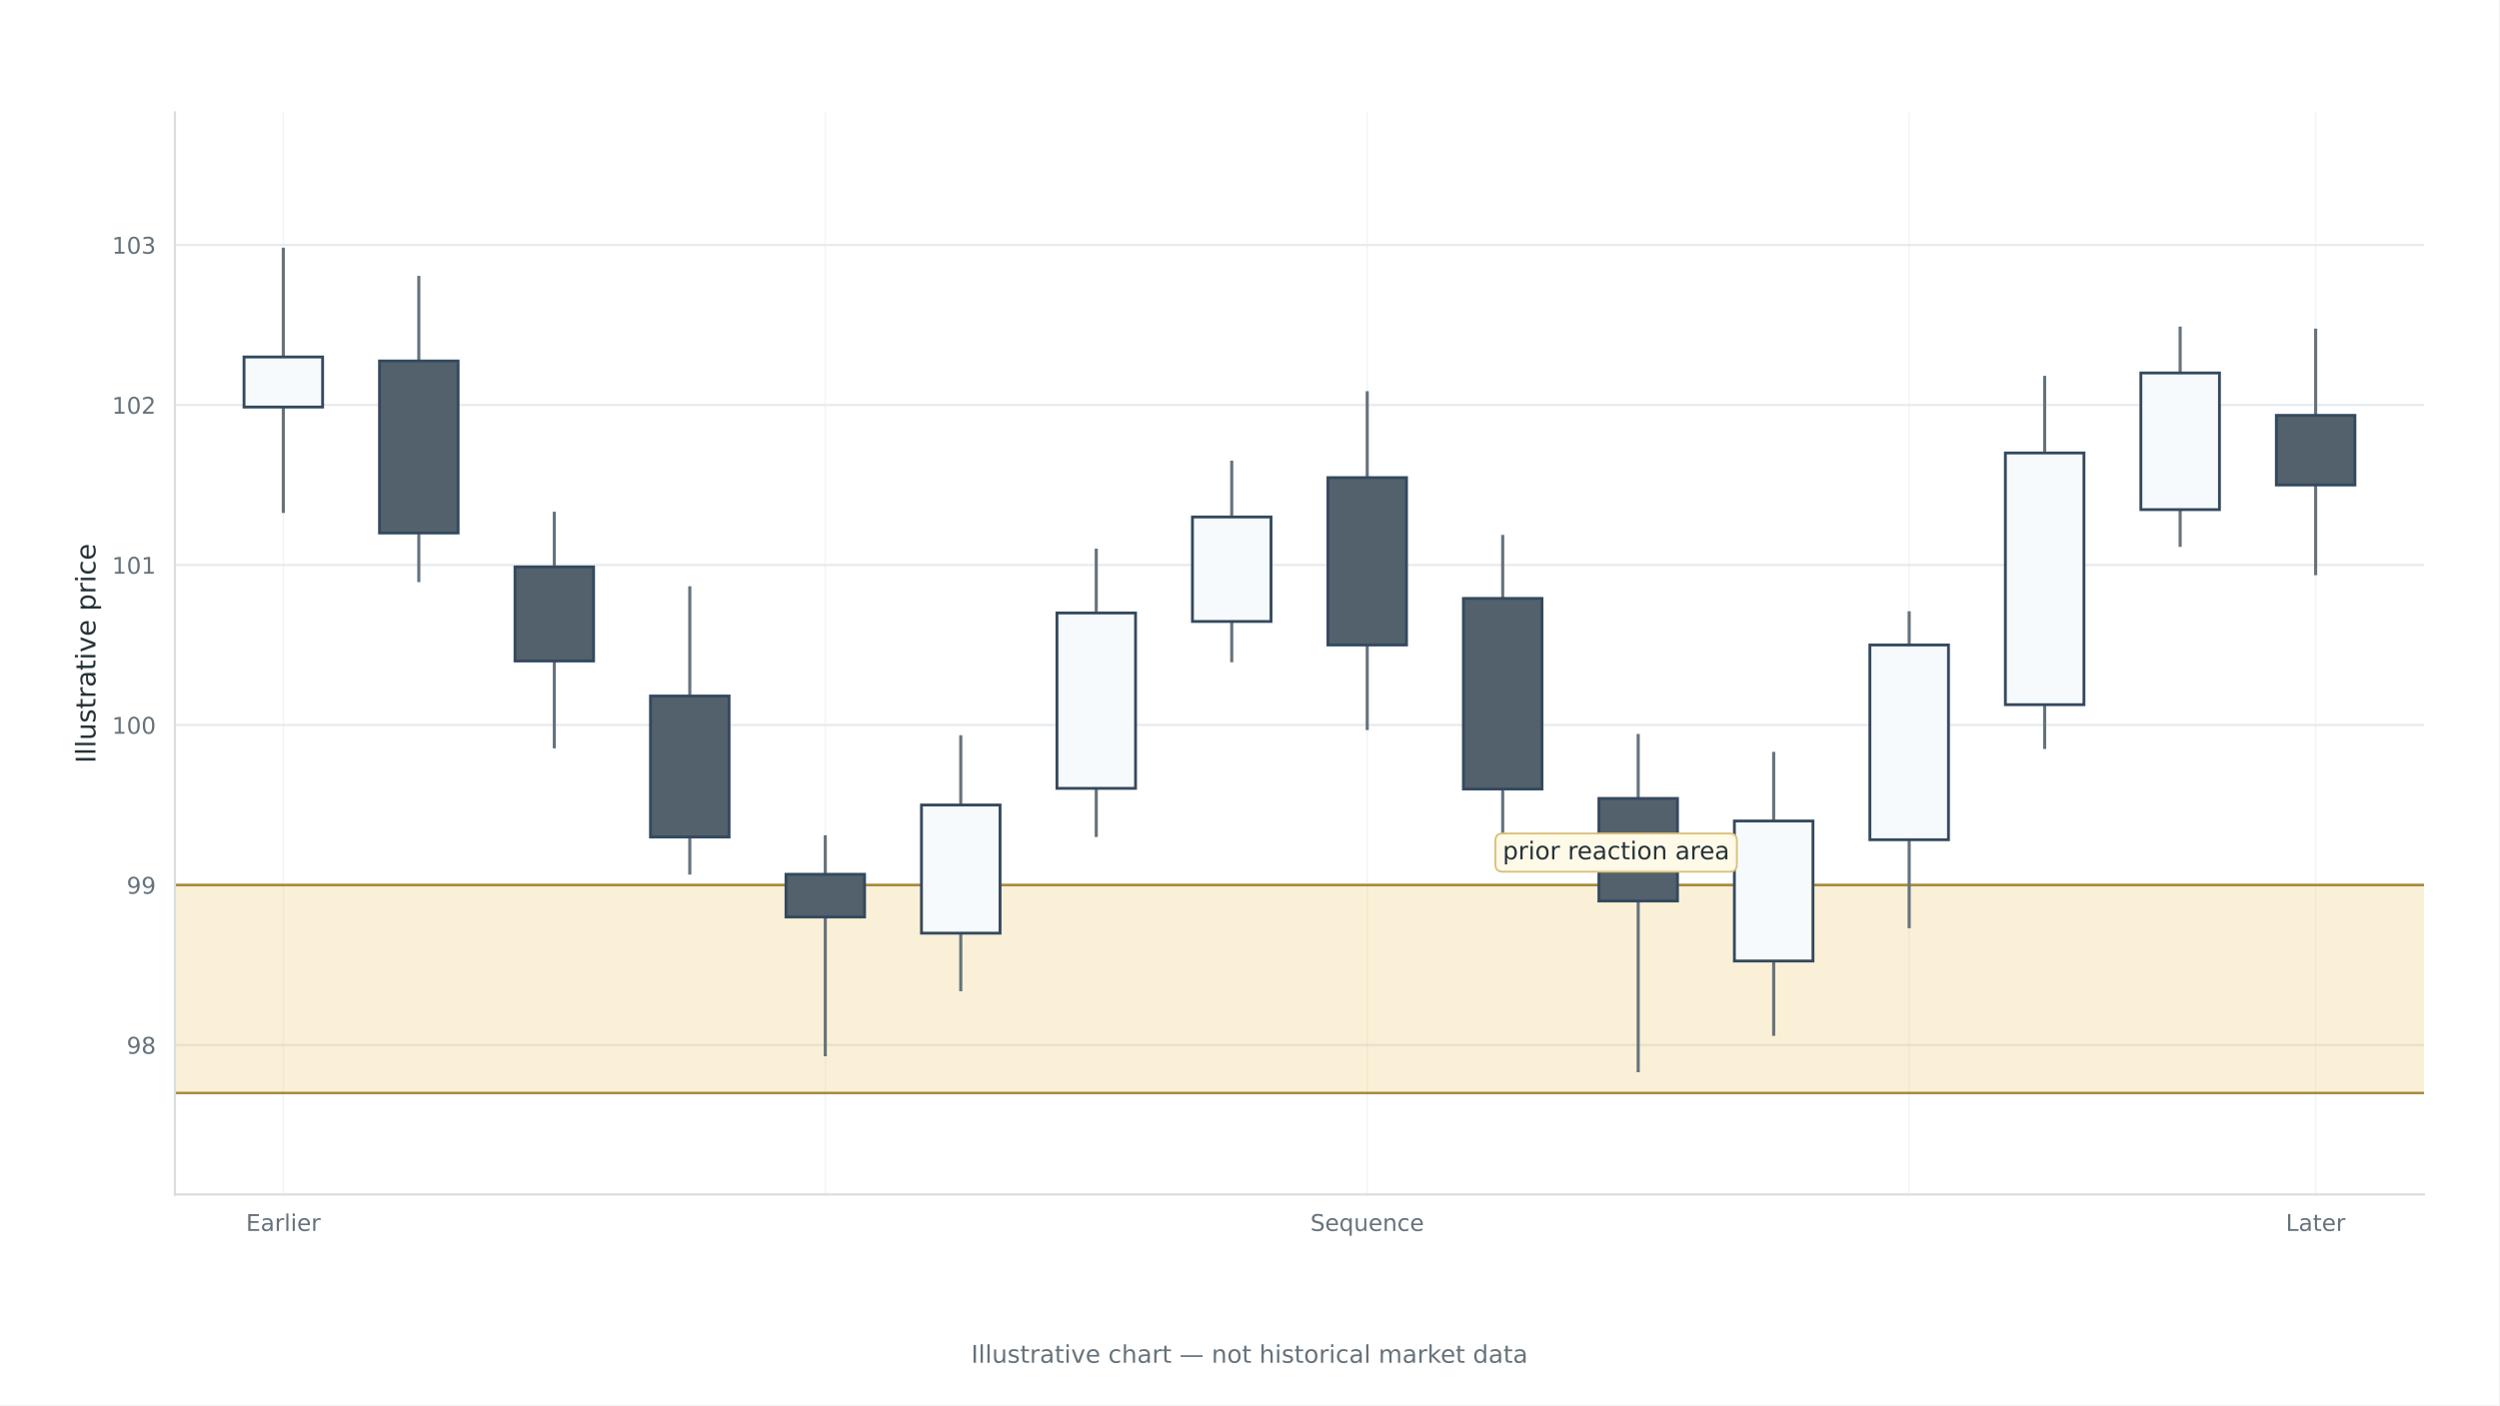
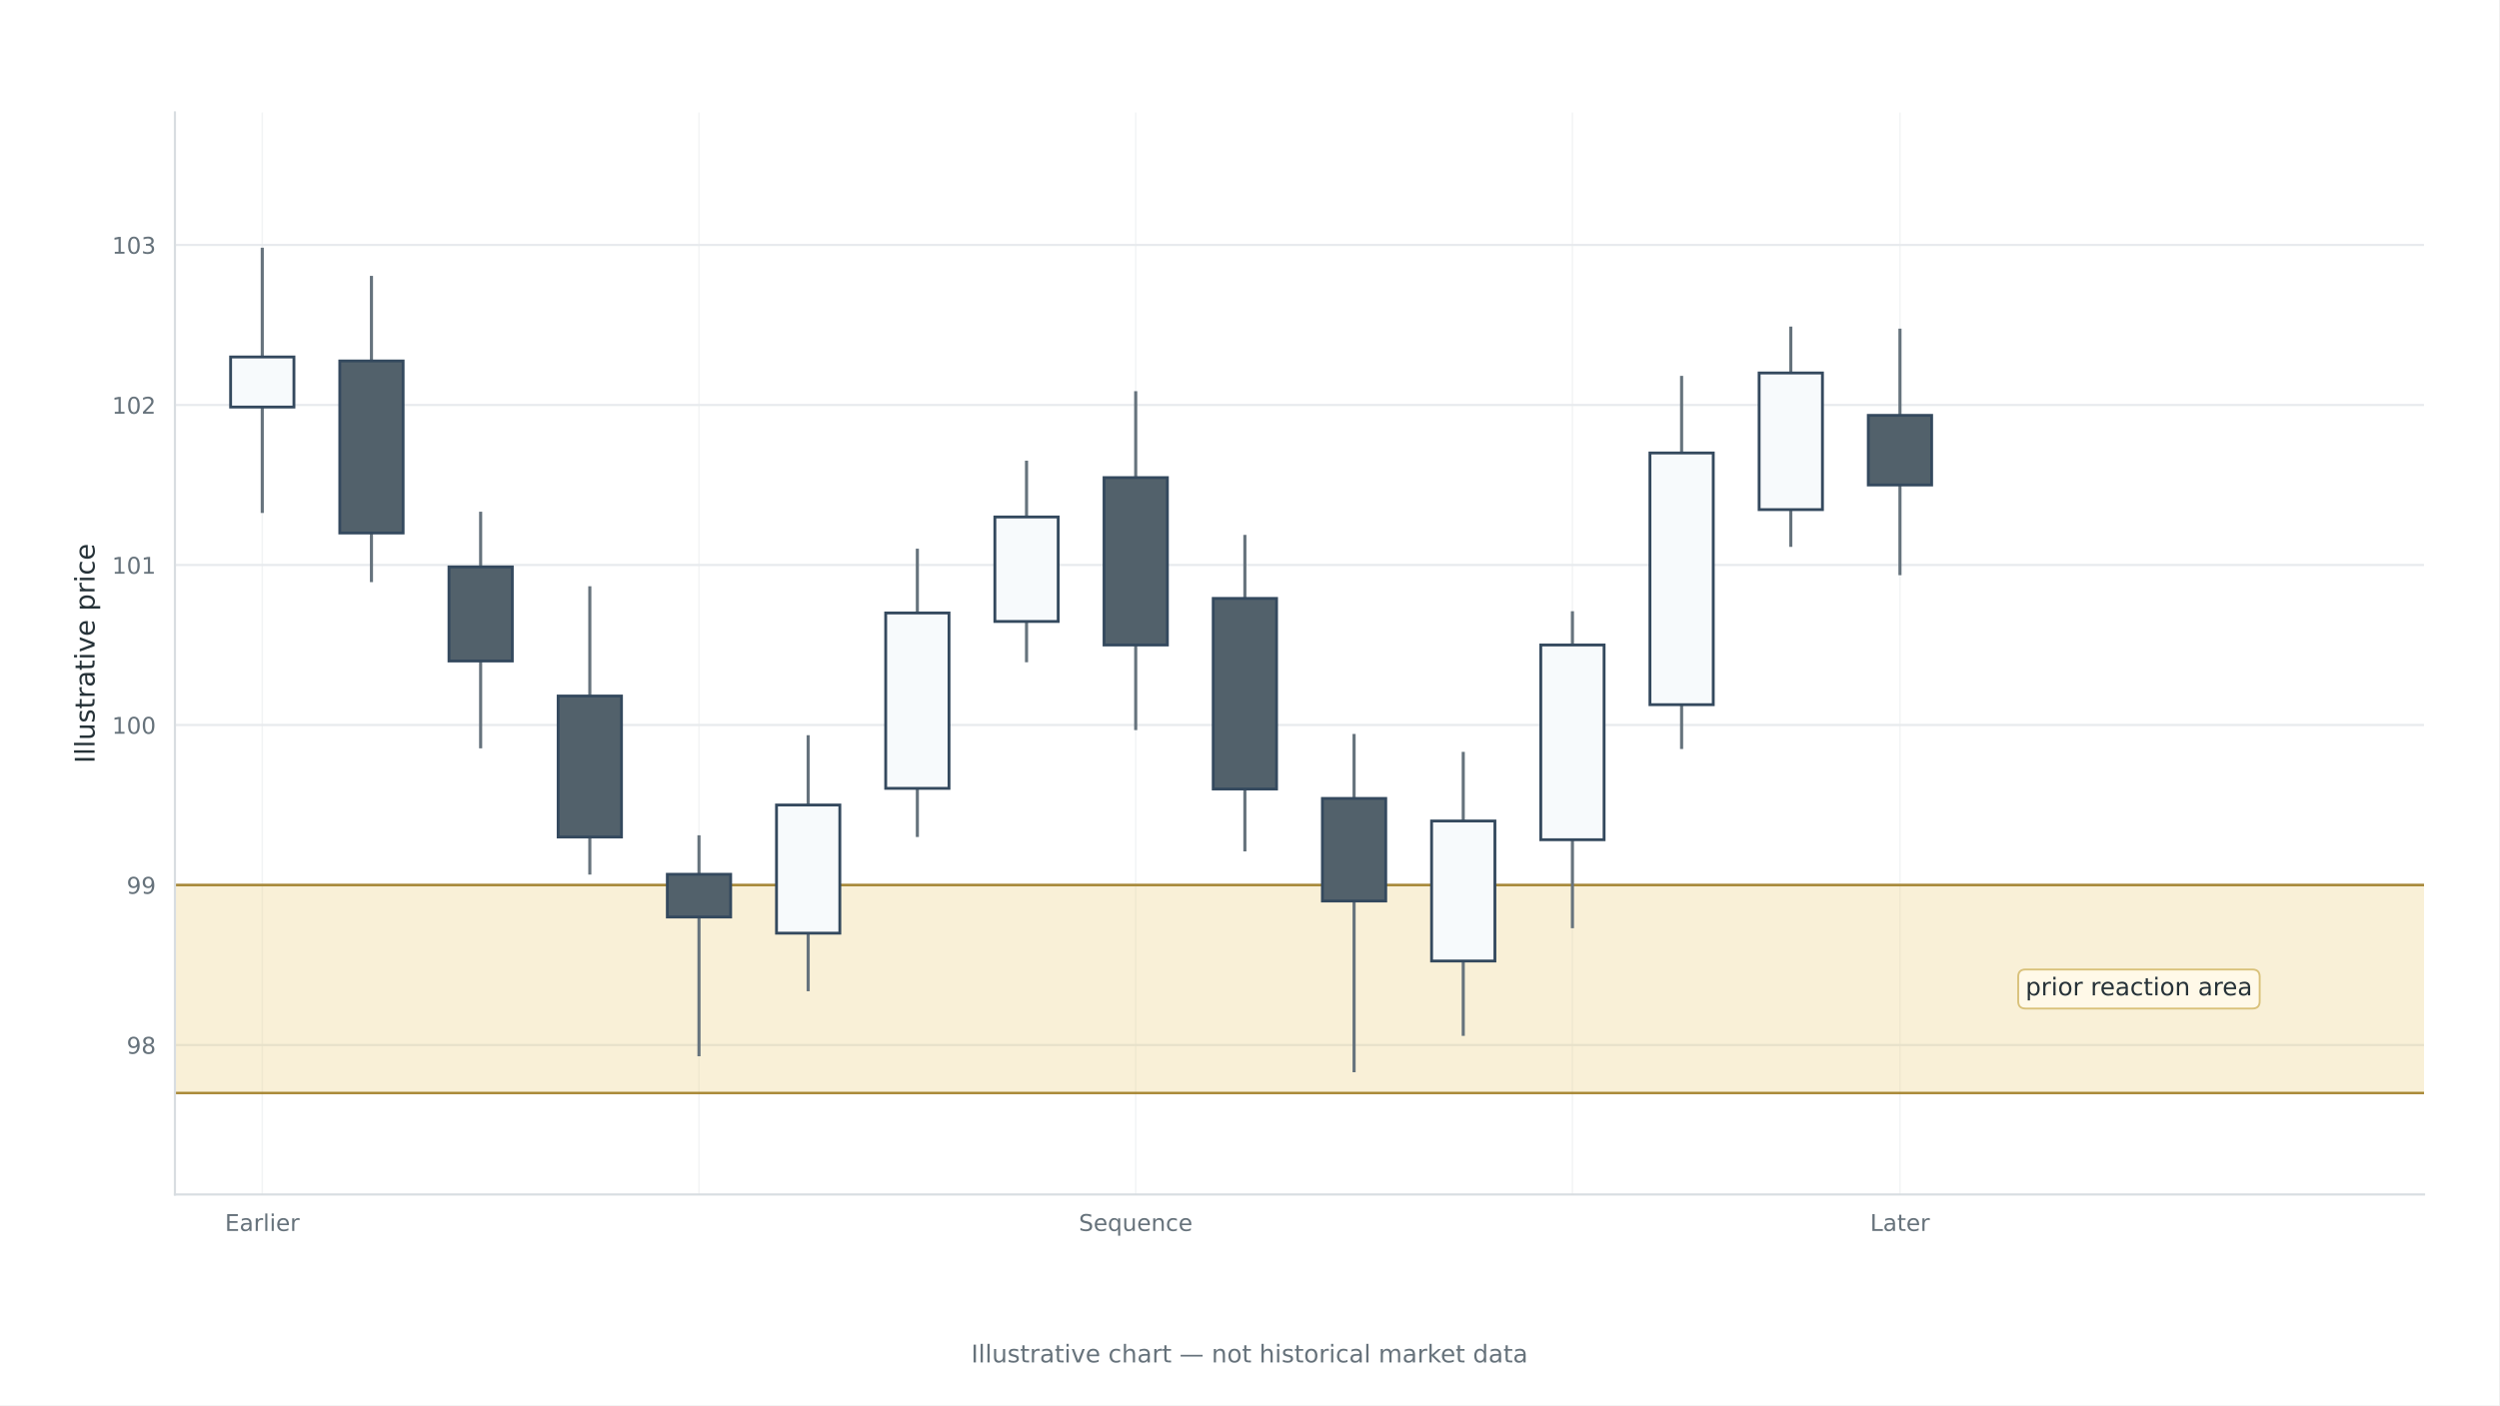
<svg xmlns="http://www.w3.org/2000/svg" width="921.6pt" height="518.4pt" viewBox="0 0 921.6 518.4" version="1.1">
  <defs>
    <style type="text/css">*{stroke-linejoin: round; stroke-linecap: butt}</style>
  </defs>
  <g id="figure_1">
    <g id="patch_1">
      <path d="M 0 518.4  L 921.6 518.4  L 921.6 0  L 0 0  z " style="fill: #ffffff" />
    </g>
    <g id="axes_1">
      <g id="patch_2">
        <path d="M 64.512 440.64  L 893.952 440.64  L 893.952 41.472  L 64.512 41.472  z " style="fill: #ffffff" />
      </g>
      <g id="matplotlib.axis_1">
        <g id="xtick_1">
          <g id="line2d_1">
-             <path d="M 104.485 440.64  L 104.485 41.472  " clip-path="url(#p17455ef4ce)" style="fill: none; stroke: #f2f4f5; stroke-width: 0.55; stroke-linecap: square" />
+             <path d="M 96.723 440.64  L 96.723 41.472  " clip-path="url(#pccb9a00dc0)" style="fill: none; stroke: #f2f4f5; stroke-width: 0.55; stroke-linecap: square" />
          </g>
          <g id="line2d_2" />
          <g id="text_1">
-             <text style="font-size: 8.5px; font-family: 'DejaVu Sans'; text-anchor: middle; fill: #66727b" x="104.485" y="454.099" transform="rotate(-0 104.485 454.0987)">Earlier</text>
+             <text style="font-size: 8.5px; font-family: 'DejaVu Sans'; text-anchor: middle; fill: #66727b" x="96.723" y="454.099" transform="rotate(-0 96.72326 454.0987)">Earlier</text>
          </g>
        </g>
        <g id="xtick_2">
          <g id="line2d_3">
-             <path d="M 304.35 440.64  L 304.35 41.472  " clip-path="url(#p17455ef4ce)" style="fill: none; stroke: #f2f4f5; stroke-width: 0.55; stroke-linecap: square" />
+             <path d="M 257.78 440.64  L 257.78 41.472  " clip-path="url(#pccb9a00dc0)" style="fill: none; stroke: #f2f4f5; stroke-width: 0.55; stroke-linecap: square" />
          </g>
          <g id="line2d_4" />
        </g>
        <g id="xtick_3">
          <g id="line2d_5">
-             <path d="M 504.215 440.64  L 504.215 41.472  " clip-path="url(#p17455ef4ce)" style="fill: none; stroke: #f2f4f5; stroke-width: 0.55; stroke-linecap: square" />
+             <path d="M 418.836 440.64  L 418.836 41.472  " clip-path="url(#pccb9a00dc0)" style="fill: none; stroke: #f2f4f5; stroke-width: 0.55; stroke-linecap: square" />
          </g>
          <g id="line2d_6" />
          <g id="text_2">
-             <text style="font-size: 8.5px; font-family: 'DejaVu Sans'; text-anchor: middle; fill: #66727b" x="504.215" y="454.099" transform="rotate(-0 504.2151 454.0987)">Sequence</text>
+             <text style="font-size: 8.5px; font-family: 'DejaVu Sans'; text-anchor: middle; fill: #66727b" x="418.836" y="454.098" transform="rotate(-0 418.8359 454.098)">Sequence</text>
          </g>
        </g>
        <g id="xtick_4">
          <g id="line2d_7">
-             <path d="M 704.08 440.64  L 704.08 41.472  " clip-path="url(#p17455ef4ce)" style="fill: none; stroke: #f2f4f5; stroke-width: 0.55; stroke-linecap: square" />
+             <path d="M 579.892 440.64  L 579.892 41.472  " clip-path="url(#pccb9a00dc0)" style="fill: none; stroke: #f2f4f5; stroke-width: 0.55; stroke-linecap: square" />
          </g>
          <g id="line2d_8" />
        </g>
        <g id="xtick_5">
          <g id="line2d_9">
-             <path d="M 853.979 440.64  L 853.979 41.472  " clip-path="url(#p17455ef4ce)" style="fill: none; stroke: #f2f4f5; stroke-width: 0.55; stroke-linecap: square" />
+             <path d="M 700.684 440.64  L 700.684 41.472  " clip-path="url(#pccb9a00dc0)" style="fill: none; stroke: #f2f4f5; stroke-width: 0.55; stroke-linecap: square" />
          </g>
          <g id="line2d_10" />
          <g id="text_3">
-             <text style="font-size: 8.5px; font-family: 'DejaVu Sans'; text-anchor: middle; fill: #66727b" x="853.979" y="454.099" transform="rotate(-0 853.979 454.0987)">Later</text>
+             <text style="font-size: 8.5px; font-family: 'DejaVu Sans'; text-anchor: middle; fill: #66727b" x="700.684" y="454.098" transform="rotate(-0 700.6844 454.098)">Later</text>
          </g>
        </g>
      </g>
      <g id="matplotlib.axis_2">
        <g id="ytick_1">
          <g id="line2d_11">
-             <path d="M 64.512 385.509  L 893.952 385.509  " clip-path="url(#p17455ef4ce)" style="fill: none; stroke: #e7eaed; stroke-width: 0.8; stroke-linecap: square" />
+             <path d="M 64.512 385.509  L 893.952 385.509  " clip-path="url(#pccb9a00dc0)" style="fill: none; stroke: #e7eaed; stroke-width: 0.8; stroke-linecap: square" />
          </g>
          <g id="line2d_12" />
          <g id="text_4">
-             <text style="font-size: 8.5px; font-family: 'DejaVu Sans'; text-anchor: end; fill: #66727b" x="57.512" y="388.739" transform="rotate(-0 57.512 388.7386)">98</text>
+             <text style="font-size: 8.5px; font-family: 'DejaVu Sans'; text-anchor: end; fill: #66727b" x="57.512" y="388.738" transform="rotate(-0 57.512 388.7383)">98</text>
          </g>
        </g>
        <g id="ytick_2">
          <g id="line2d_13">
-             <path d="M 64.512 326.48  L 893.952 326.48  " clip-path="url(#p17455ef4ce)" style="fill: none; stroke: #e7eaed; stroke-width: 0.8; stroke-linecap: square" />
+             <path d="M 64.512 326.48  L 893.952 326.48  " clip-path="url(#pccb9a00dc0)" style="fill: none; stroke: #e7eaed; stroke-width: 0.8; stroke-linecap: square" />
          </g>
          <g id="line2d_14" />
          <g id="text_5">
-             <text style="font-size: 8.5px; font-family: 'DejaVu Sans'; text-anchor: end; fill: #66727b" x="57.512" y="329.71" transform="rotate(-0 57.512 329.7097)">99</text>
+             <text style="font-size: 8.5px; font-family: 'DejaVu Sans'; text-anchor: end; fill: #66727b" x="57.512" y="329.709" transform="rotate(-0 57.512 329.7094)">99</text>
          </g>
        </g>
        <g id="ytick_3">
          <g id="line2d_15">
-             <path d="M 64.512 267.451  L 893.952 267.451  " clip-path="url(#p17455ef4ce)" style="fill: none; stroke: #e7eaed; stroke-width: 0.8; stroke-linecap: square" />
+             <path d="M 64.512 267.451  L 893.952 267.451  " clip-path="url(#pccb9a00dc0)" style="fill: none; stroke: #e7eaed; stroke-width: 0.8; stroke-linecap: square" />
          </g>
          <g id="line2d_16" />
          <g id="text_6">
-             <text style="font-size: 8.5px; font-family: 'DejaVu Sans'; text-anchor: end; fill: #66727b" x="57.512" y="270.681" transform="rotate(-0 57.512 270.6807)">100</text>
+             <text style="font-size: 8.5px; font-family: 'DejaVu Sans'; text-anchor: end; fill: #66727b" x="57.512" y="270.68" transform="rotate(-0 57.512 270.6804)">100</text>
          </g>
        </g>
        <g id="ytick_4">
          <g id="line2d_17">
-             <path d="M 64.512 208.422  L 893.952 208.422  " clip-path="url(#p17455ef4ce)" style="fill: none; stroke: #e7eaed; stroke-width: 0.8; stroke-linecap: square" />
+             <path d="M 64.512 208.422  L 893.952 208.422  " clip-path="url(#pccb9a00dc0)" style="fill: none; stroke: #e7eaed; stroke-width: 0.8; stroke-linecap: square" />
          </g>
          <g id="line2d_18" />
          <g id="text_7">
-             <text style="font-size: 8.5px; font-family: 'DejaVu Sans'; text-anchor: end; fill: #66727b" x="57.512" y="211.652" transform="rotate(-0 57.512 211.6518)">101</text>
+             <text style="font-size: 8.5px; font-family: 'DejaVu Sans'; text-anchor: end; fill: #66727b" x="57.512" y="211.651" transform="rotate(-0 57.512 211.6514)">101</text>
          </g>
        </g>
        <g id="ytick_5">
          <g id="line2d_19">
-             <path d="M 64.512 149.393  L 893.952 149.393  " clip-path="url(#p17455ef4ce)" style="fill: none; stroke: #e7eaed; stroke-width: 0.8; stroke-linecap: square" />
+             <path d="M 64.512 149.393  L 893.952 149.393  " clip-path="url(#pccb9a00dc0)" style="fill: none; stroke: #e7eaed; stroke-width: 0.8; stroke-linecap: square" />
          </g>
          <g id="line2d_20" />
          <g id="text_8">
-             <text style="font-size: 8.5px; font-family: 'DejaVu Sans'; text-anchor: end; fill: #66727b" x="57.512" y="152.623" transform="rotate(-0 57.512 152.6228)">102</text>
+             <text style="font-size: 8.5px; font-family: 'DejaVu Sans'; text-anchor: end; fill: #66727b" x="57.512" y="152.622" transform="rotate(-0 57.512 152.6225)">102</text>
          </g>
        </g>
        <g id="ytick_6">
          <g id="line2d_21">
-             <path d="M 64.512 90.365  L 893.952 90.365  " clip-path="url(#p17455ef4ce)" style="fill: none; stroke: #e7eaed; stroke-width: 0.8; stroke-linecap: square" />
+             <path d="M 64.512 90.365  L 893.952 90.365  " clip-path="url(#pccb9a00dc0)" style="fill: none; stroke: #e7eaed; stroke-width: 0.8; stroke-linecap: square" />
          </g>
          <g id="line2d_22" />
          <g id="text_9">
-             <text style="font-size: 8.5px; font-family: 'DejaVu Sans'; text-anchor: end; fill: #66727b" x="57.512" y="93.594" transform="rotate(-0 57.512 93.59384)">103</text>
+             <text style="font-size: 8.5px; font-family: 'DejaVu Sans'; text-anchor: end; fill: #66727b" x="57.512" y="93.594" transform="rotate(-0 57.512 93.59351)">103</text>
          </g>
        </g>
        <g id="text_10">
-           <text style="font-size: 10px; font-family: 'DejaVu Sans'; text-anchor: middle; fill: #263238" x="35.208" y="241.056" transform="rotate(-90 35.20794 241.056)">Illustrative price</text>
+           <text style="font-size: 10px; font-family: 'DejaVu Sans'; text-anchor: middle; fill: #263238" x="34.885" y="241.056" transform="rotate(-90 34.88528 241.056)">Illustrative price</text>
        </g>
      </g>
      <g id="patch_3">
-         <path d="M 64.512 403.218  L 893.952 403.218  L 893.952 326.48  L 64.512 326.48  z " clip-path="url(#p17455ef4ce)" style="fill: #e7c76d; opacity: 0.27" />
+         <path d="M 64.512 403.218  L 893.952 403.218  L 893.952 326.48  L 64.512 326.48  z " clip-path="url(#pccb9a00dc0)" style="fill: #e7c76d; opacity: 0.27" />
      </g>
      <g id="line2d_23">
-         <path d="M 64.512 403.218  L 893.952 403.218  " clip-path="url(#p17455ef4ce)" style="fill: none; stroke: #9d781b; stroke-opacity: 0.85; stroke-width: 0.95; stroke-linecap: square" />
+         <path d="M 64.512 403.218  L 893.952 403.218  " clip-path="url(#pccb9a00dc0)" style="fill: none; stroke: #9d781b; stroke-opacity: 0.85; stroke-width: 0.95; stroke-linecap: square" />
      </g>
      <g id="line2d_24">
-         <path d="M 64.512 326.48  L 893.952 326.48  " clip-path="url(#p17455ef4ce)" style="fill: none; stroke: #9d781b; stroke-opacity: 0.85; stroke-width: 0.95; stroke-linecap: square" />
+         <path d="M 64.512 326.48  L 893.952 326.48  " clip-path="url(#pccb9a00dc0)" style="fill: none; stroke: #9d781b; stroke-opacity: 0.85; stroke-width: 0.95; stroke-linecap: square" />
      </g>
      <g id="patch_4">
        <path d="M 64.512 440.64  L 64.512 41.472  " style="fill: none; stroke: #d8dde1; stroke-width: 0.8; stroke-linejoin: miter; stroke-linecap: square" />
      </g>
      <g id="patch_5">
        <path d="M 64.512 440.64  L 893.952 440.64  " style="fill: none; stroke: #d8dde1; stroke-width: 0.8; stroke-linejoin: miter; stroke-linecap: square" />
      </g>
      <g id="LineCollection_1">
-         <path d="M 104.485 189.238  L 104.485 91.368  " clip-path="url(#p17455ef4ce)" style="fill: none; stroke: #66737d; stroke-width: 1.15" />
+         <path d="M 96.723 189.238  L 96.723 91.368  " clip-path="url(#pccb9a00dc0)" style="fill: none; stroke: #66737d; stroke-width: 1.15" />
      </g>
      <g id="LineCollection_2">
-         <path d="M 154.451 214.739  L 154.451 101.757  " clip-path="url(#p17455ef4ce)" style="fill: none; stroke: #66737d; stroke-width: 1.15" />
+         <path d="M 136.987 214.739  L 136.987 101.757  " clip-path="url(#pccb9a00dc0)" style="fill: none; stroke: #66737d; stroke-width: 1.15" />
      </g>
      <g id="LineCollection_3">
-         <path d="M 204.418 276.07  L 204.418 188.766  " clip-path="url(#p17455ef4ce)" style="fill: none; stroke: #66737d; stroke-width: 1.15" />
+         <path d="M 177.251 276.07  L 177.251 188.766  " clip-path="url(#pccb9a00dc0)" style="fill: none; stroke: #66737d; stroke-width: 1.15" />
      </g>
      <g id="LineCollection_4">
-         <path d="M 254.384 322.643  L 254.384 216.273  " clip-path="url(#p17455ef4ce)" style="fill: none; stroke: #66737d; stroke-width: 1.15" />
+         <path d="M 217.515 322.643  L 217.515 216.273  " clip-path="url(#pccb9a00dc0)" style="fill: none; stroke: #66737d; stroke-width: 1.15" />
      </g>
      <g id="LineCollection_5">
-         <path d="M 304.35 389.641  L 304.35 308.122  " clip-path="url(#p17455ef4ce)" style="fill: none; stroke: #66737d; stroke-width: 1.15" />
+         <path d="M 257.78 389.641  L 257.78 308.122  " clip-path="url(#pccb9a00dc0)" style="fill: none; stroke: #66737d; stroke-width: 1.15" />
      </g>
      <g id="LineCollection_6">
-         <path d="M 354.316 365.676  L 354.316 271.229  " clip-path="url(#p17455ef4ce)" style="fill: none; stroke: #66737d; stroke-width: 1.15" />
+         <path d="M 298.044 365.676  L 298.044 271.229  " clip-path="url(#pccb9a00dc0)" style="fill: none; stroke: #66737d; stroke-width: 1.15" />
      </g>
      <g id="LineCollection_7">
-         <path d="M 404.283 308.772  L 404.283 202.401  " clip-path="url(#p17455ef4ce)" style="fill: none; stroke: #66737d; stroke-width: 1.15" />
+         <path d="M 338.308 308.772  L 338.308 202.401  " clip-path="url(#pccb9a00dc0)" style="fill: none; stroke: #66737d; stroke-width: 1.15" />
      </g>
      <g id="LineCollection_8">
-         <path d="M 454.249 244.312  L 454.249 169.936  " clip-path="url(#p17455ef4ce)" style="fill: none; stroke: #66737d; stroke-width: 1.15" />
+         <path d="M 378.572 244.312  L 378.572 169.936  " clip-path="url(#pccb9a00dc0)" style="fill: none; stroke: #66737d; stroke-width: 1.15" />
      </g>
      <g id="LineCollection_9">
-         <path d="M 504.215 269.34  L 504.215 144.317  " clip-path="url(#p17455ef4ce)" style="fill: none; stroke: #66737d; stroke-width: 1.15" />
+         <path d="M 418.836 269.34  L 418.836 144.317  " clip-path="url(#pccb9a00dc0)" style="fill: none; stroke: #66737d; stroke-width: 1.15" />
      </g>
      <g id="LineCollection_10">
-         <path d="M 554.181 314.084  L 554.181 197.325  " clip-path="url(#p17455ef4ce)" style="fill: none; stroke: #66737d; stroke-width: 1.15" />
+         <path d="M 459.1 314.084  L 459.1 197.325  " clip-path="url(#pccb9a00dc0)" style="fill: none; stroke: #66737d; stroke-width: 1.15" />
      </g>
      <g id="LineCollection_11">
-         <path d="M 604.148 395.544  L 604.148 270.757  " clip-path="url(#p17455ef4ce)" style="fill: none; stroke: #66737d; stroke-width: 1.15" />
+         <path d="M 499.364 395.544  L 499.364 270.757  " clip-path="url(#pccb9a00dc0)" style="fill: none; stroke: #66737d; stroke-width: 1.15" />
      </g>
      <g id="LineCollection_12">
-         <path d="M 654.114 382.145  L 654.114 277.368  " clip-path="url(#p17455ef4ce)" style="fill: none; stroke: #66737d; stroke-width: 1.15" />
+         <path d="M 539.628 382.145  L 539.628 277.368  " clip-path="url(#pccb9a00dc0)" style="fill: none; stroke: #66737d; stroke-width: 1.15" />
      </g>
      <g id="LineCollection_13">
-         <path d="M 704.08 342.418  L 704.08 225.482  " clip-path="url(#p17455ef4ce)" style="fill: none; stroke: #66737d; stroke-width: 1.15" />
+         <path d="M 579.892 342.418  L 579.892 225.482  " clip-path="url(#pccb9a00dc0)" style="fill: none; stroke: #66737d; stroke-width: 1.15" />
      </g>
      <g id="LineCollection_14">
-         <path d="M 754.046 276.306  L 754.046 138.65  " clip-path="url(#p17455ef4ce)" style="fill: none; stroke: #66737d; stroke-width: 1.15" />
+         <path d="M 620.156 276.306  L 620.156 138.65  " clip-path="url(#pccb9a00dc0)" style="fill: none; stroke: #66737d; stroke-width: 1.15" />
      </g>
      <g id="LineCollection_15">
-         <path d="M 804.013 201.752  L 804.013 120.469  " clip-path="url(#p17455ef4ce)" style="fill: none; stroke: #66737d; stroke-width: 1.15" />
+         <path d="M 660.42 201.752  L 660.42 120.469  " clip-path="url(#pccb9a00dc0)" style="fill: none; stroke: #66737d; stroke-width: 1.15" />
      </g>
      <g id="LineCollection_16">
-         <path d="M 853.979 212.2  L 853.979 121.237  " clip-path="url(#p17455ef4ce)" style="fill: none; stroke: #66737d; stroke-width: 1.15" />
+         <path d="M 700.684 212.2  L 700.684 121.237  " clip-path="url(#pccb9a00dc0)" style="fill: none; stroke: #66737d; stroke-width: 1.15" />
      </g>
      <g id="patch_6">
-         <path d="M 89.995 150.161  L 118.975 150.161  L 118.975 131.685  L 89.995 131.685  z " clip-path="url(#p17455ef4ce)" style="fill: #f7fafc; stroke: #34495e; stroke-width: 1.05; stroke-linejoin: miter" />
+         <path d="M 85.047 150.161  L 108.4 150.161  L 108.4 131.685  L 85.047 131.685  z " clip-path="url(#pccb9a00dc0)" style="fill: #f7fafc; stroke: #34495e; stroke-width: 1.05; stroke-linejoin: miter" />
      </g>
      <g id="patch_7">
-         <path d="M 139.961 196.617  L 168.941 196.617  L 168.941 133.161  L 139.961 133.161  z " clip-path="url(#p17455ef4ce)" style="fill: #52616b; stroke: #34495e; stroke-width: 1.05; stroke-linejoin: miter" />
+         <path d="M 125.311 196.617  L 148.664 196.617  L 148.664 133.161  L 125.311 133.161  z " clip-path="url(#pccb9a00dc0)" style="fill: #52616b; stroke: #34495e; stroke-width: 1.05; stroke-linejoin: miter" />
      </g>
      <g id="patch_8">
-         <path d="M 189.927 243.84  L 218.908 243.84  L 218.908 209.131  L 189.927 209.131  z " clip-path="url(#p17455ef4ce)" style="fill: #52616b; stroke: #34495e; stroke-width: 1.05; stroke-linejoin: miter" />
+         <path d="M 165.575 243.84  L 188.928 243.84  L 188.928 209.131  L 165.575 209.131  z " clip-path="url(#pccb9a00dc0)" style="fill: #52616b; stroke: #34495e; stroke-width: 1.05; stroke-linejoin: miter" />
      </g>
      <g id="patch_9">
-         <path d="M 239.894 308.772  L 268.874 308.772  L 268.874 256.767  L 239.894 256.767  z " clip-path="url(#p17455ef4ce)" style="fill: #52616b; stroke: #34495e; stroke-width: 1.05; stroke-linejoin: miter" />
+         <path d="M 205.839 308.772  L 229.192 308.772  L 229.192 256.767  L 205.839 256.767  z " clip-path="url(#pccb9a00dc0)" style="fill: #52616b; stroke: #34495e; stroke-width: 1.05; stroke-linejoin: miter" />
      </g>
      <g id="patch_10">
-         <path d="M 289.86 338.286  L 318.84 338.286  L 318.84 322.525  L 289.86 322.525  z " clip-path="url(#p17455ef4ce)" style="fill: #52616b; stroke: #34495e; stroke-width: 1.05; stroke-linejoin: miter" />
+         <path d="M 246.103 338.286  L 269.456 338.286  L 269.456 322.525  L 246.103 322.525  z " clip-path="url(#pccb9a00dc0)" style="fill: #52616b; stroke: #34495e; stroke-width: 1.05; stroke-linejoin: miter" />
      </g>
      <g id="patch_11">
-         <path d="M 339.826 344.248  L 368.807 344.248  L 368.807 296.966  L 339.826 296.966  z " clip-path="url(#p17455ef4ce)" style="fill: #f7fafc; stroke: #34495e; stroke-width: 1.05; stroke-linejoin: miter" />
+         <path d="M 286.367 344.248  L 309.72 344.248  L 309.72 296.966  L 286.367 296.966  z " clip-path="url(#pccb9a00dc0)" style="fill: #f7fafc; stroke: #34495e; stroke-width: 1.05; stroke-linejoin: miter" />
      </g>
      <g id="patch_12">
-         <path d="M 389.792 290.827  L 418.773 290.827  L 418.773 226.131  L 389.792 226.131  z " clip-path="url(#p17455ef4ce)" style="fill: #f7fafc; stroke: #34495e; stroke-width: 1.05; stroke-linejoin: miter" />
+         <path d="M 326.631 290.827  L 349.984 290.827  L 349.984 226.131  L 326.631 226.131  z " clip-path="url(#pccb9a00dc0)" style="fill: #f7fafc; stroke: #34495e; stroke-width: 1.05; stroke-linejoin: miter" />
      </g>
      <g id="patch_13">
-         <path d="M 439.759 229.26  L 468.739 229.26  L 468.739 190.714  L 439.759 190.714  z " clip-path="url(#p17455ef4ce)" style="fill: #f7fafc; stroke: #34495e; stroke-width: 1.05; stroke-linejoin: miter" />
+         <path d="M 366.895 229.26  L 390.248 229.26  L 390.248 190.714  L 366.895 190.714  z " clip-path="url(#pccb9a00dc0)" style="fill: #f7fafc; stroke: #34495e; stroke-width: 1.05; stroke-linejoin: miter" />
      </g>
      <g id="patch_14">
-         <path d="M 489.725 237.937  L 518.705 237.937  L 518.705 176.193  L 489.725 176.193  z " clip-path="url(#p17455ef4ce)" style="fill: #52616b; stroke: #34495e; stroke-width: 1.05; stroke-linejoin: miter" />
+         <path d="M 407.159 237.937  L 430.512 237.937  L 430.512 176.193  L 407.159 176.193  z " clip-path="url(#pccb9a00dc0)" style="fill: #52616b; stroke: #34495e; stroke-width: 1.05; stroke-linejoin: miter" />
      </g>
      <g id="patch_15">
-         <path d="M 539.691 291.063  L 568.672 291.063  L 568.672 220.759  L 539.691 220.759  z " clip-path="url(#p17455ef4ce)" style="fill: #52616b; stroke: #34495e; stroke-width: 1.05; stroke-linejoin: miter" />
+         <path d="M 447.423 291.063  L 470.777 291.063  L 470.777 220.759  L 447.423 220.759  z " clip-path="url(#pccb9a00dc0)" style="fill: #52616b; stroke: #34495e; stroke-width: 1.05; stroke-linejoin: miter" />
      </g>
      <g id="patch_16">
-         <path d="M 589.657 332.383  L 618.638 332.383  L 618.638 294.546  L 589.657 294.546  z " clip-path="url(#p17455ef4ce)" style="fill: #52616b; stroke: #34495e; stroke-width: 1.05; stroke-linejoin: miter" />
+         <path d="M 487.687 332.383  L 511.041 332.383  L 511.041 294.546  L 487.687 294.546  z " clip-path="url(#pccb9a00dc0)" style="fill: #52616b; stroke: #34495e; stroke-width: 1.05; stroke-linejoin: miter" />
      </g>
      <g id="patch_17">
-         <path d="M 639.624 354.519  L 668.604 354.519  L 668.604 302.869  L 639.624 302.869  z " clip-path="url(#p17455ef4ce)" style="fill: #f7fafc; stroke: #34495e; stroke-width: 1.05; stroke-linejoin: miter" />
+         <path d="M 527.952 354.519  L 551.305 354.519  L 551.305 302.869  L 527.952 302.869  z " clip-path="url(#pccb9a00dc0)" style="fill: #f7fafc; stroke: #34495e; stroke-width: 1.05; stroke-linejoin: miter" />
      </g>
      <g id="patch_18">
-         <path d="M 689.59 309.775  L 718.57 309.775  L 718.57 237.937  L 689.59 237.937  z " clip-path="url(#p17455ef4ce)" style="fill: #f7fafc; stroke: #34495e; stroke-width: 1.05; stroke-linejoin: miter" />
+         <path d="M 568.216 309.775  L 591.569 309.775  L 591.569 237.937  L 568.216 237.937  z " clip-path="url(#pccb9a00dc0)" style="fill: #f7fafc; stroke: #34495e; stroke-width: 1.05; stroke-linejoin: miter" />
      </g>
      <g id="patch_19">
-         <path d="M 739.556 259.955  L 768.537 259.955  L 768.537 167.102  L 739.556 167.102  z " clip-path="url(#p17455ef4ce)" style="fill: #f7fafc; stroke: #34495e; stroke-width: 1.05; stroke-linejoin: miter" />
+         <path d="M 608.48 259.955  L 631.833 259.955  L 631.833 167.102  L 608.48 167.102  z " clip-path="url(#pccb9a00dc0)" style="fill: #f7fafc; stroke: #34495e; stroke-width: 1.05; stroke-linejoin: miter" />
      </g>
      <g id="patch_20">
-         <path d="M 789.523 187.998  L 818.503 187.998  L 818.503 137.588  L 789.523 137.588  z " clip-path="url(#p17455ef4ce)" style="fill: #f7fafc; stroke: #34495e; stroke-width: 1.05; stroke-linejoin: miter" />
+         <path d="M 648.744 187.998  L 672.097 187.998  L 672.097 137.588  L 648.744 137.588  z " clip-path="url(#pccb9a00dc0)" style="fill: #f7fafc; stroke: #34495e; stroke-width: 1.05; stroke-linejoin: miter" />
      </g>
      <g id="patch_21">
-         <path d="M 839.489 178.908  L 868.469 178.908  L 868.469 153.23  L 839.489 153.23  z " clip-path="url(#p17455ef4ce)" style="fill: #52616b; stroke: #34495e; stroke-width: 1.05; stroke-linejoin: miter" />
+         <path d="M 689.008 178.908  L 712.361 178.908  L 712.361 153.23  L 689.008 153.23  z " clip-path="url(#pccb9a00dc0)" style="fill: #52616b; stroke: #34495e; stroke-width: 1.05; stroke-linejoin: miter" />
      </g>
      <g id="text_11">
        <g id="patch_22">
-           <path d="M 554.181 321.576  L 637.827 321.576  Q 640.527 321.576 640.527 318.876  L 640.527 310.166  Q 640.527 307.466 637.827 307.466  L 554.181 307.466  Q 551.481 307.466 551.481 310.166  L 551.481 318.876  Q 551.481 321.576 554.181 321.576  z " style="fill: #fff9e8; stroke: #d9c17a; stroke-width: 0.7; stroke-linejoin: miter" />
-         </g>
-         <text style="font-size: 9px; font-family: 'DejaVu Sans'; text-anchor: start; fill: #263238" x="554.181" y="317.004" transform="rotate(-0 554.1814 317.0042)">prior reaction area</text>
+           <path d="M 746.988 372.05  L 830.642 372.05  Q 833.342 372.05 833.342 369.35  L 833.342 360.349  Q 833.342 357.649 830.642 357.649  L 746.988 357.649  Q 744.288 357.649 744.288 360.349  L 744.288 369.35  Q 744.288 372.05 746.988 372.05  z " style="fill: #fff9e8; stroke: #d9c17a; stroke-width: 0.7; stroke-linejoin: miter" />
+         </g>
+         <text style="font-size: 9px; font-family: 'DejaVu Sans'; text-anchor: start; fill: #263238" x="746.988" y="367.187" transform="rotate(-0 746.9881 367.1874)">prior reaction area</text>
      </g>
    </g>
    <g id="text_12">
-       <text style="font-size: 9px; font-family: 'DejaVu Sans'; text-anchor: middle; fill: #66727b" x="460.8" y="502.739" transform="rotate(-0 460.8 502.7394)">Illustrative chart — not historical market data</text>
+       <text style="font-size: 9px; font-family: 'DejaVu Sans'; text-anchor: middle; fill: #66727b" x="460.8" y="502.594" transform="rotate(-0 460.8 502.5942)">Illustrative chart — not historical market data</text>
    </g>
  </g>
  <defs>
-     <clipPath id="p17455ef4ce">
+     <clipPath id="pccb9a00dc0">
      <rect x="64.512" y="41.472" width="829.44" height="399.168" />
    </clipPath>
  </defs>
</svg>
